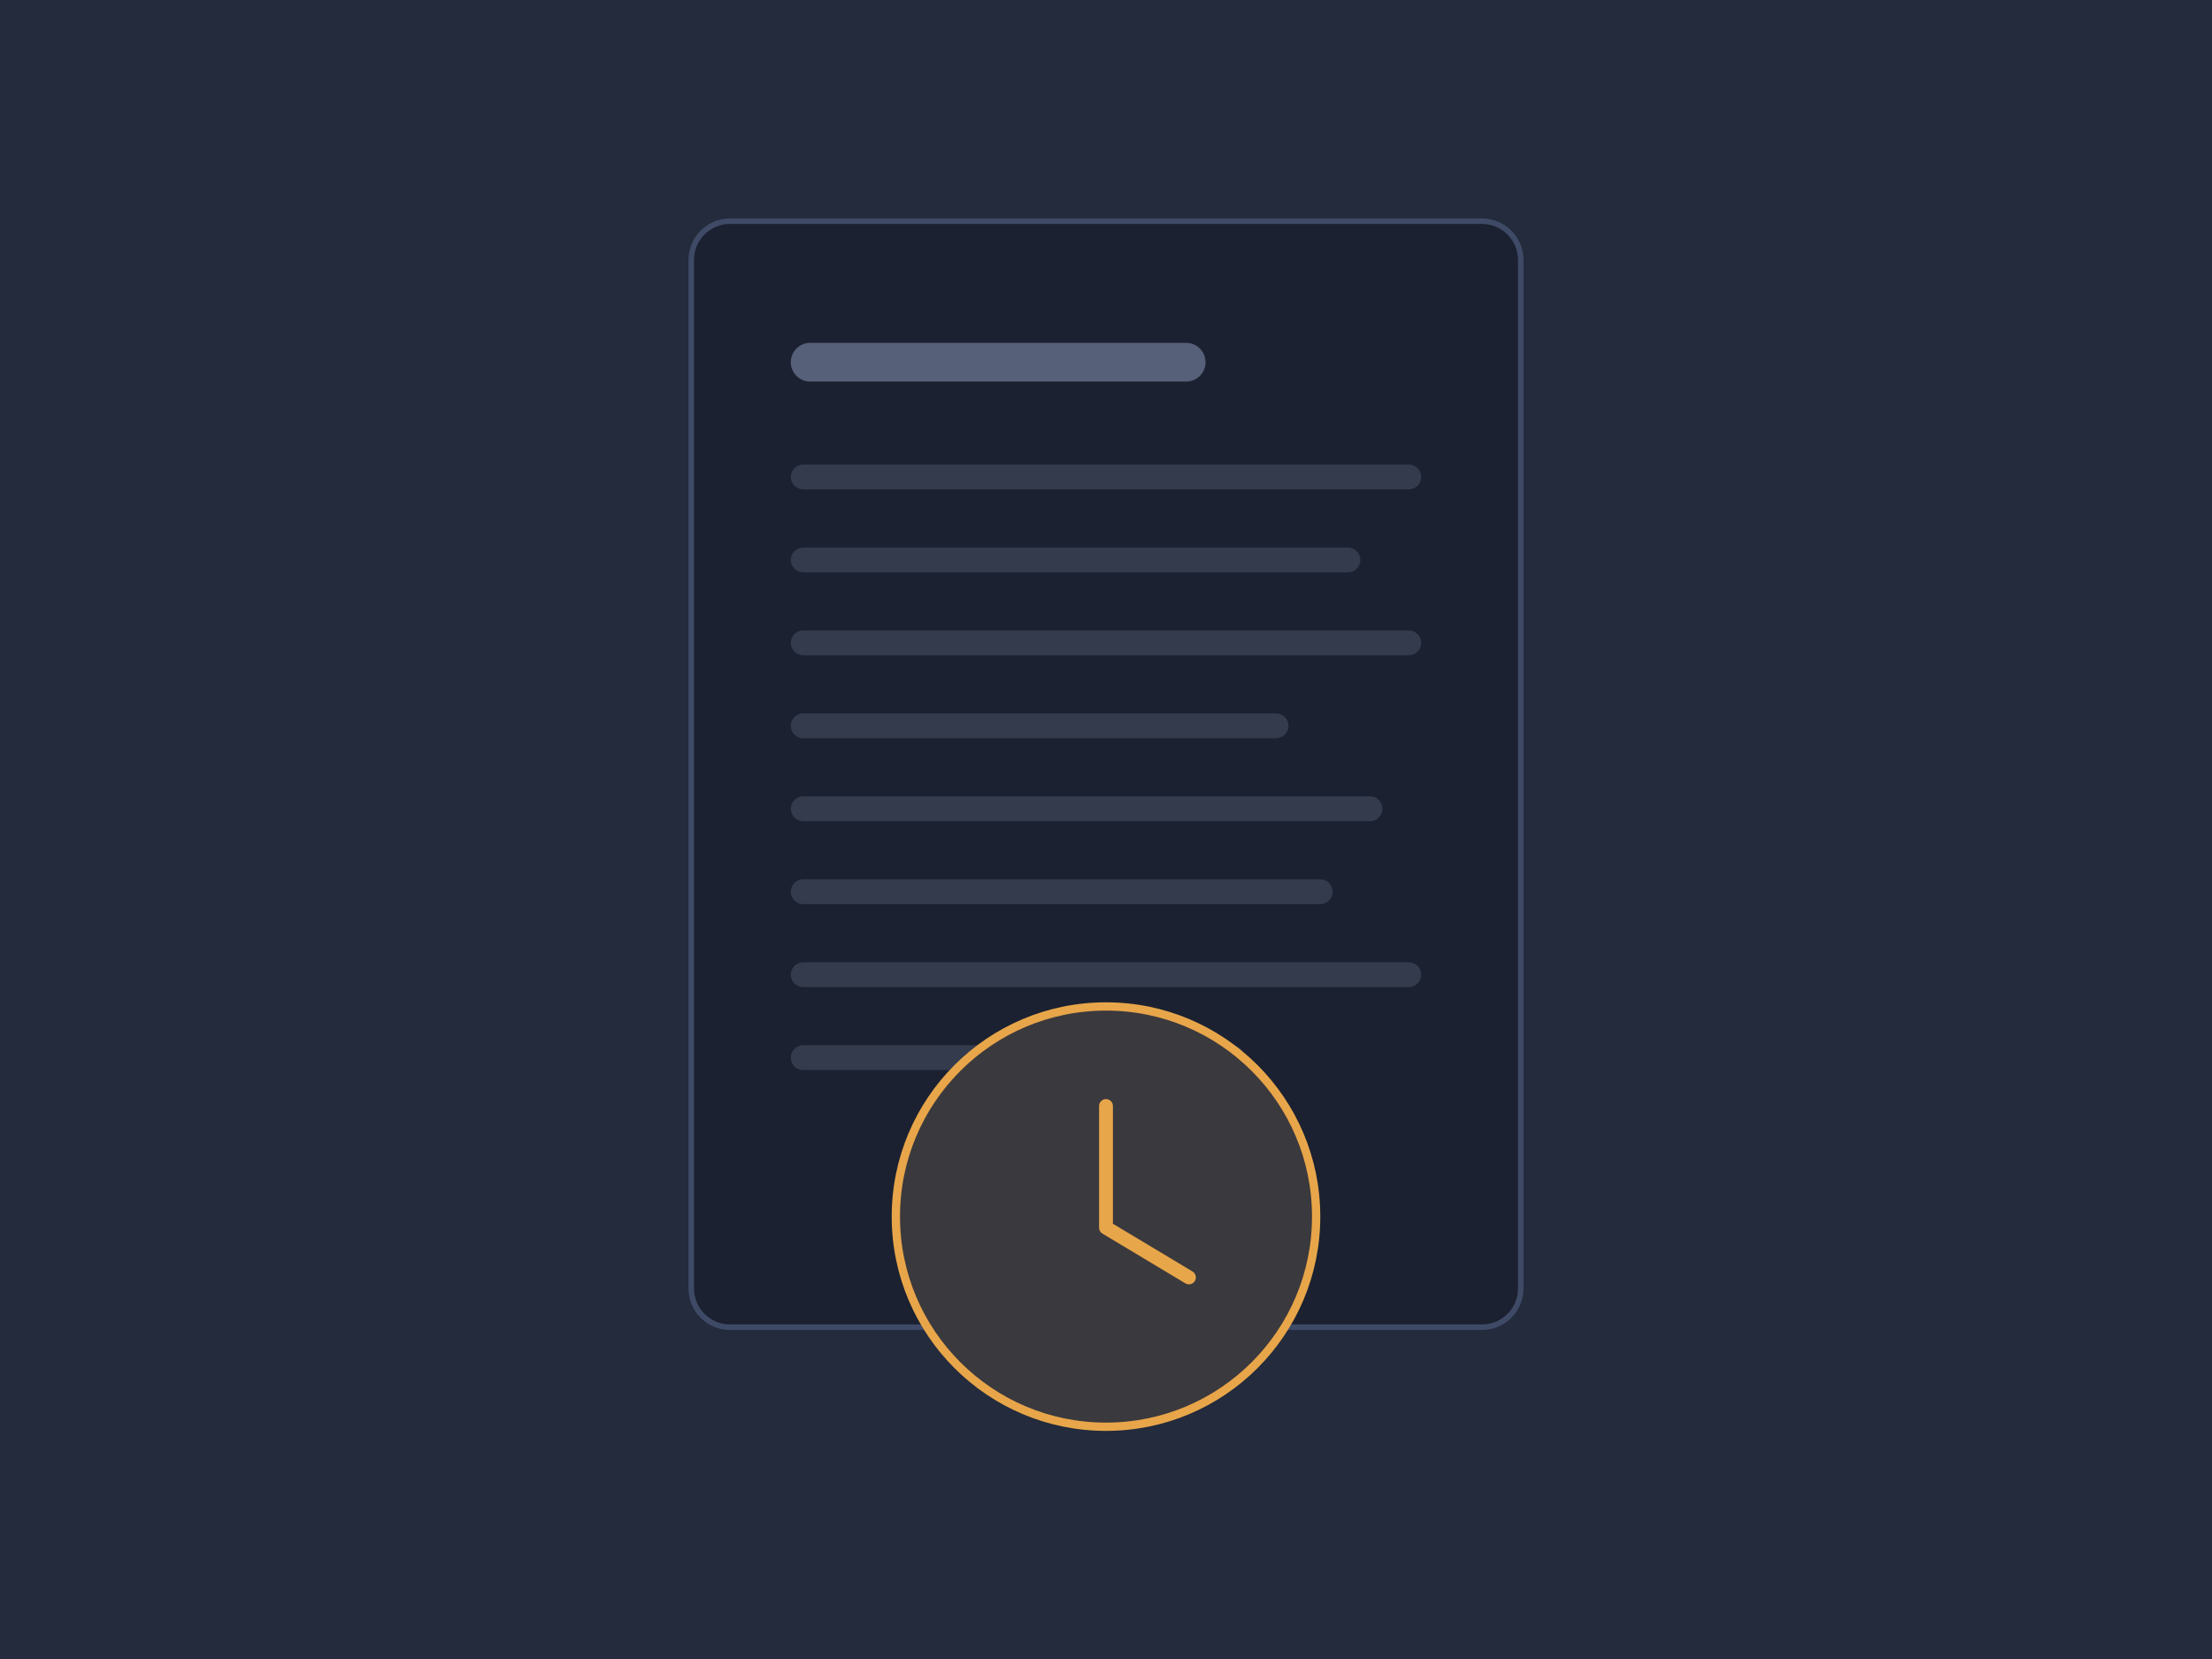
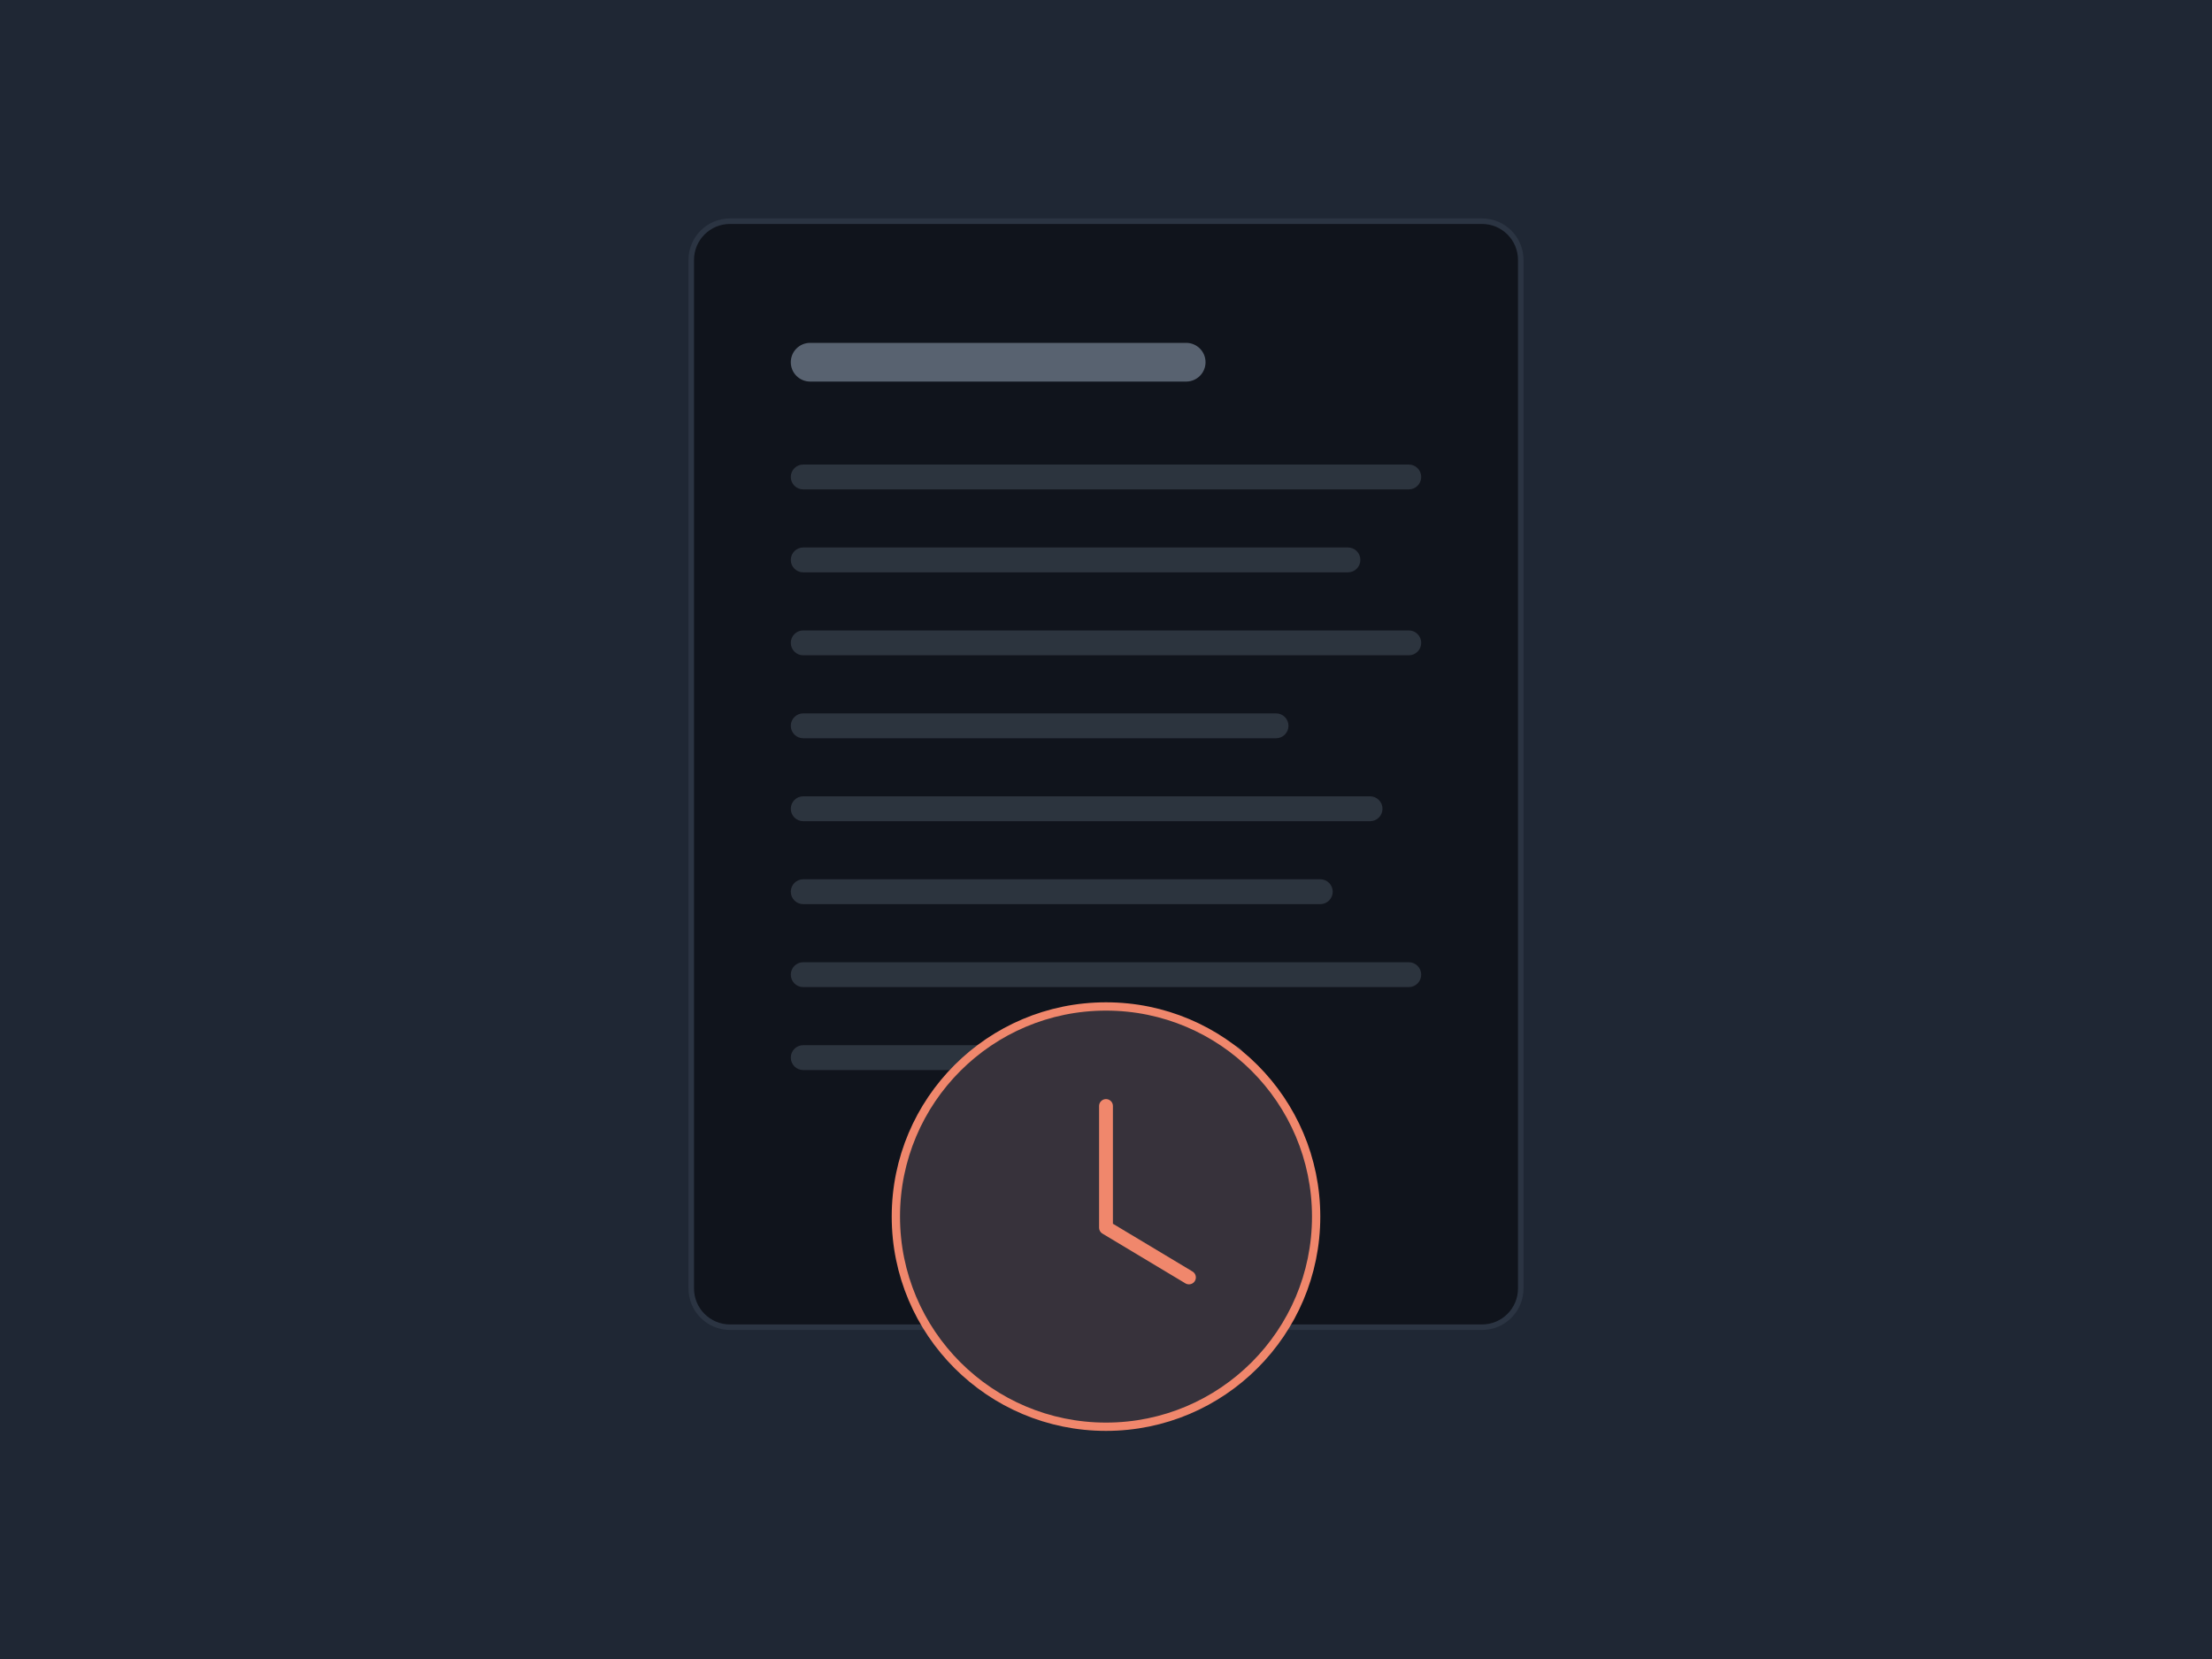
<svg xmlns="http://www.w3.org/2000/svg" viewBox="0 0 800 600" width="800" height="600">
-   <rect width="800" height="600" fill="#232B3C" />
-   <rect x="250" y="80" width="300" height="400" rx="14" fill="#1B2130" stroke="#3E4A66" stroke-width="2" />
-   <rect x="286" y="124" width="150" height="14" rx="7" fill="#8894B4" opacity=".55" />
-   <rect x="286" y="168" width="228" height="9" rx="4.5" fill="#8894B4" opacity=".22" />
-   <rect x="286" y="198" width="206" height="9" rx="4.5" fill="#8894B4" opacity=".22" />
-   <rect x="286" y="228" width="228" height="9" rx="4.5" fill="#8894B4" opacity=".22" />
-   <rect x="286" y="258" width="180" height="9" rx="4.5" fill="#8894B4" opacity=".22" />
-   <rect x="286" y="288" width="214" height="9" rx="4.5" fill="#8894B4" opacity=".22" />
-   <rect x="286" y="318" width="196" height="9" rx="4.5" fill="#8894B4" opacity=".22" />
-   <rect x="286" y="348" width="228" height="9" rx="4.5" fill="#8894B4" opacity=".22" />
-   <rect x="286" y="378" width="164" height="9" rx="4.5" fill="#8894B4" opacity=".22" />
-   <circle cx="400" cy="440" r="76" fill="#232B3C" stroke="#E8A64A" stroke-width="3" />
-   <circle cx="400" cy="440" r="76" fill="#E8A64A" fill-opacity=".12" />
-   <path d="M400,400 v44 l30,18" fill="none" stroke="#E8A64A" stroke-width="5" stroke-linecap="round" stroke-linejoin="round" />
+   <rect width="800" height="600" fill="#1F2734" />
+   <rect x="250" y="80" width="300" height="400" rx="14" fill="#10141C" stroke="#2B3442" stroke-width="2" />
+   <rect x="286" y="124" width="150" height="14" rx="7" fill="#93A2B5" opacity=".55" />
+   <rect x="286" y="168" width="228" height="9" rx="4.5" fill="#93A2B5" opacity=".22" />
+   <rect x="286" y="198" width="206" height="9" rx="4.5" fill="#93A2B5" opacity=".22" />
+   <rect x="286" y="228" width="228" height="9" rx="4.5" fill="#93A2B5" opacity=".22" />
+   <rect x="286" y="258" width="180" height="9" rx="4.5" fill="#93A2B5" opacity=".22" />
+   <rect x="286" y="288" width="214" height="9" rx="4.5" fill="#93A2B5" opacity=".22" />
+   <rect x="286" y="318" width="196" height="9" rx="4.5" fill="#93A2B5" opacity=".22" />
+   <rect x="286" y="348" width="228" height="9" rx="4.5" fill="#93A2B5" opacity=".22" />
+   <rect x="286" y="378" width="164" height="9" rx="4.5" fill="#93A2B5" opacity=".22" />
+   <circle cx="400" cy="440" r="76" fill="#1F2734" stroke="#F0876C" stroke-width="3" />
+   <circle cx="400" cy="440" r="76" fill="#F0876C" fill-opacity=".12" />
+   <path d="M400,400 v44 l30,18" fill="none" stroke="#F0876C" stroke-width="5" stroke-linecap="round" stroke-linejoin="round" />
</svg>
